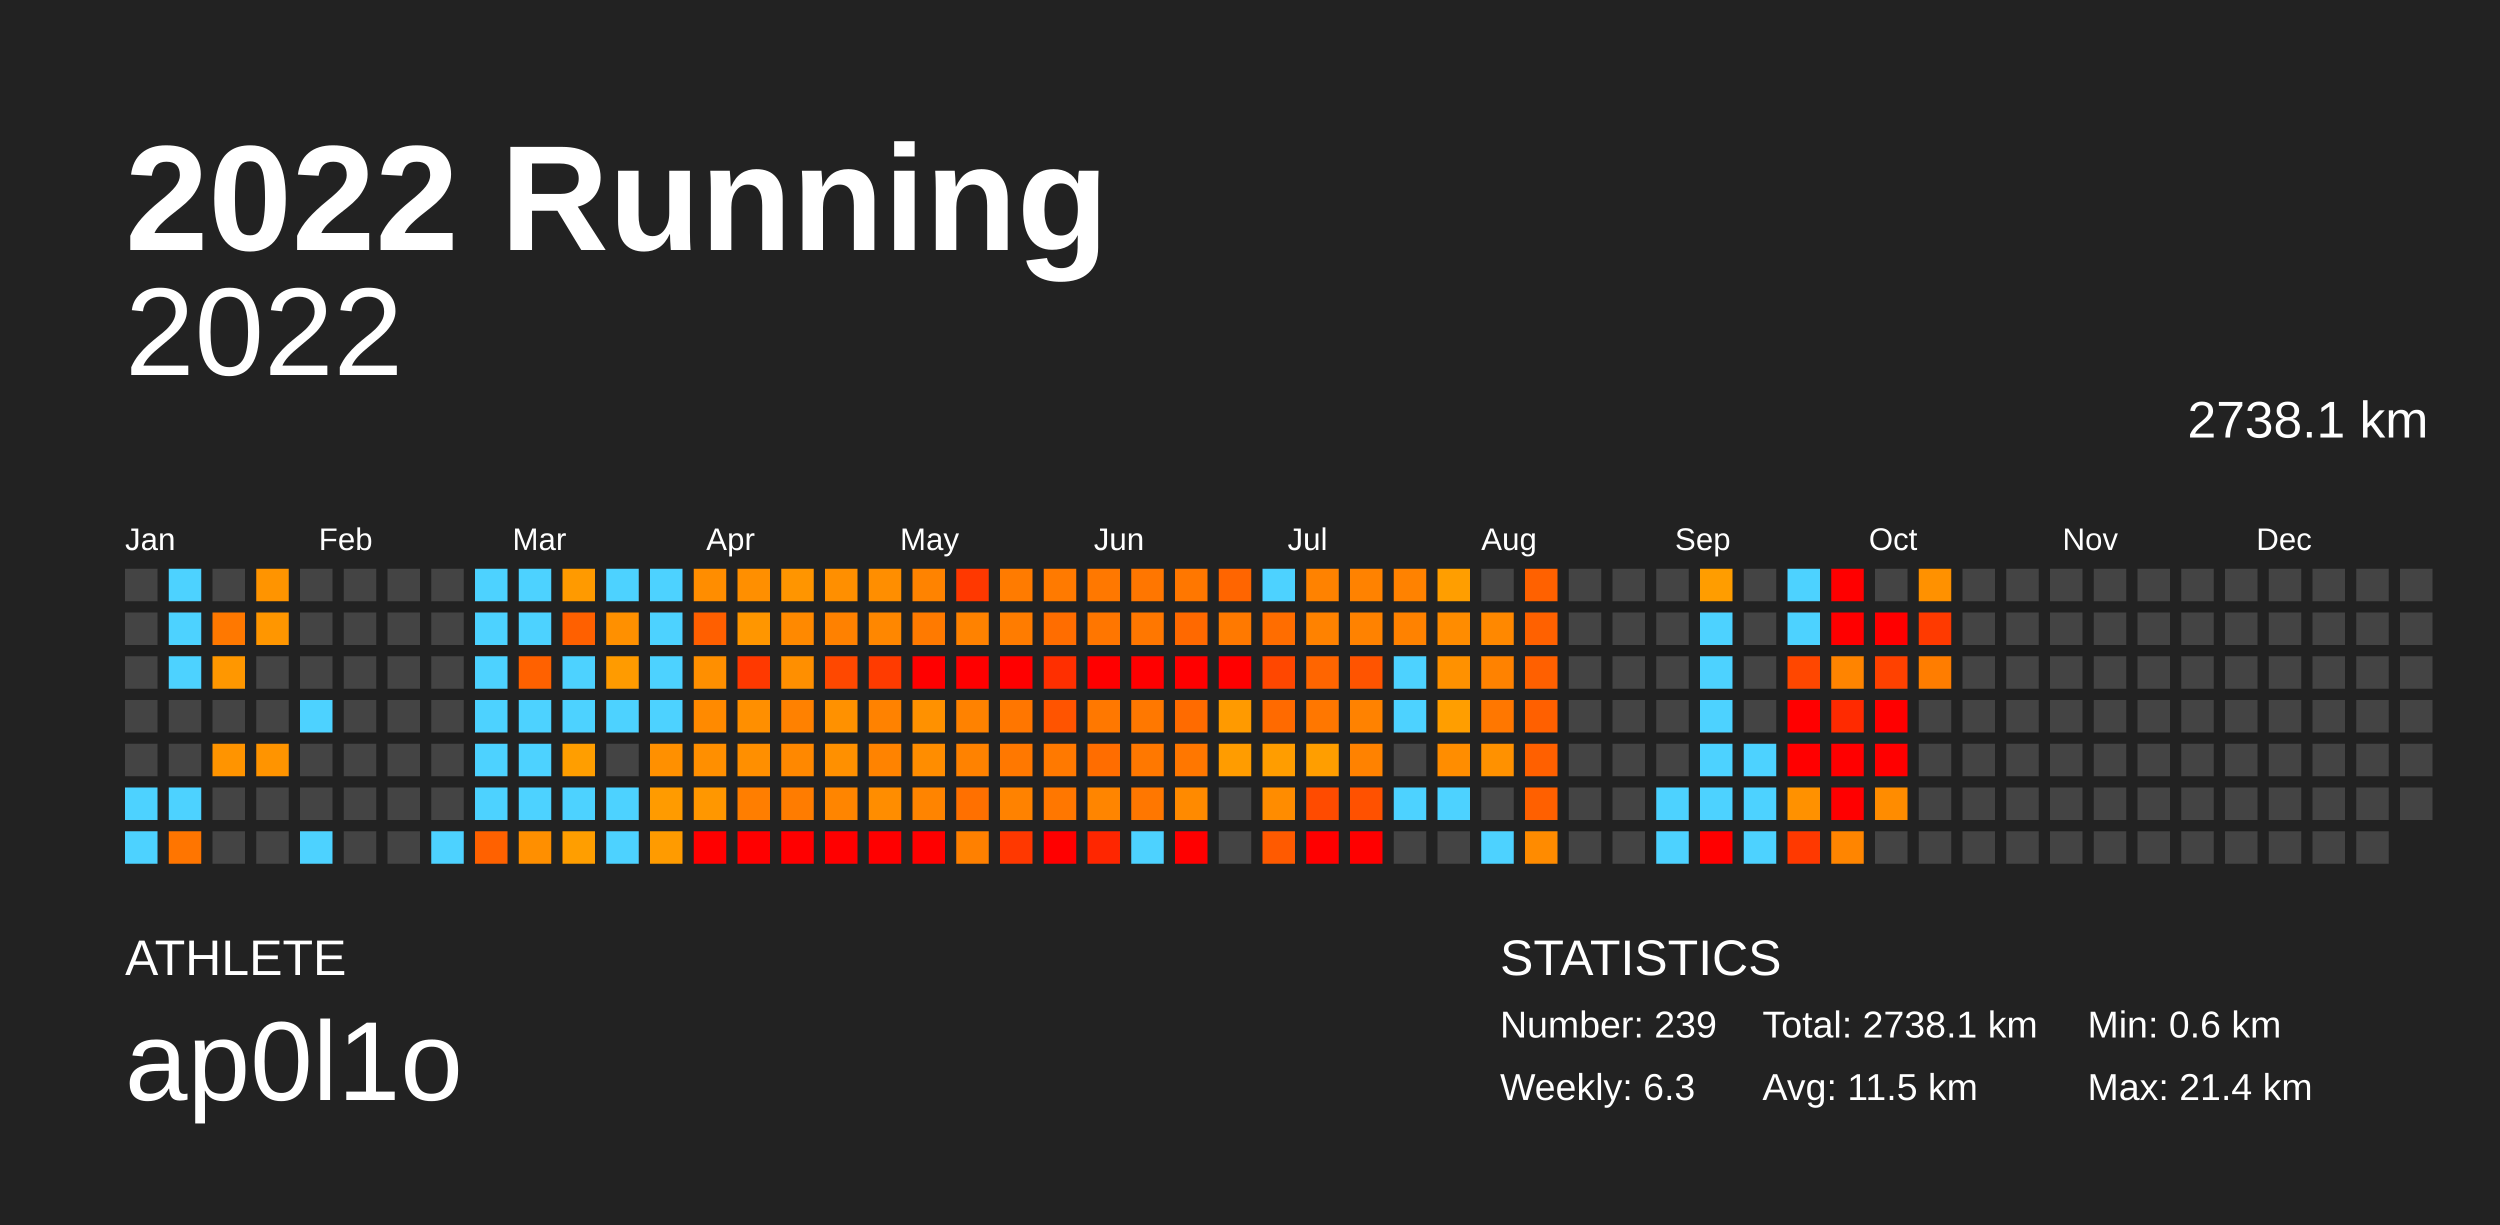
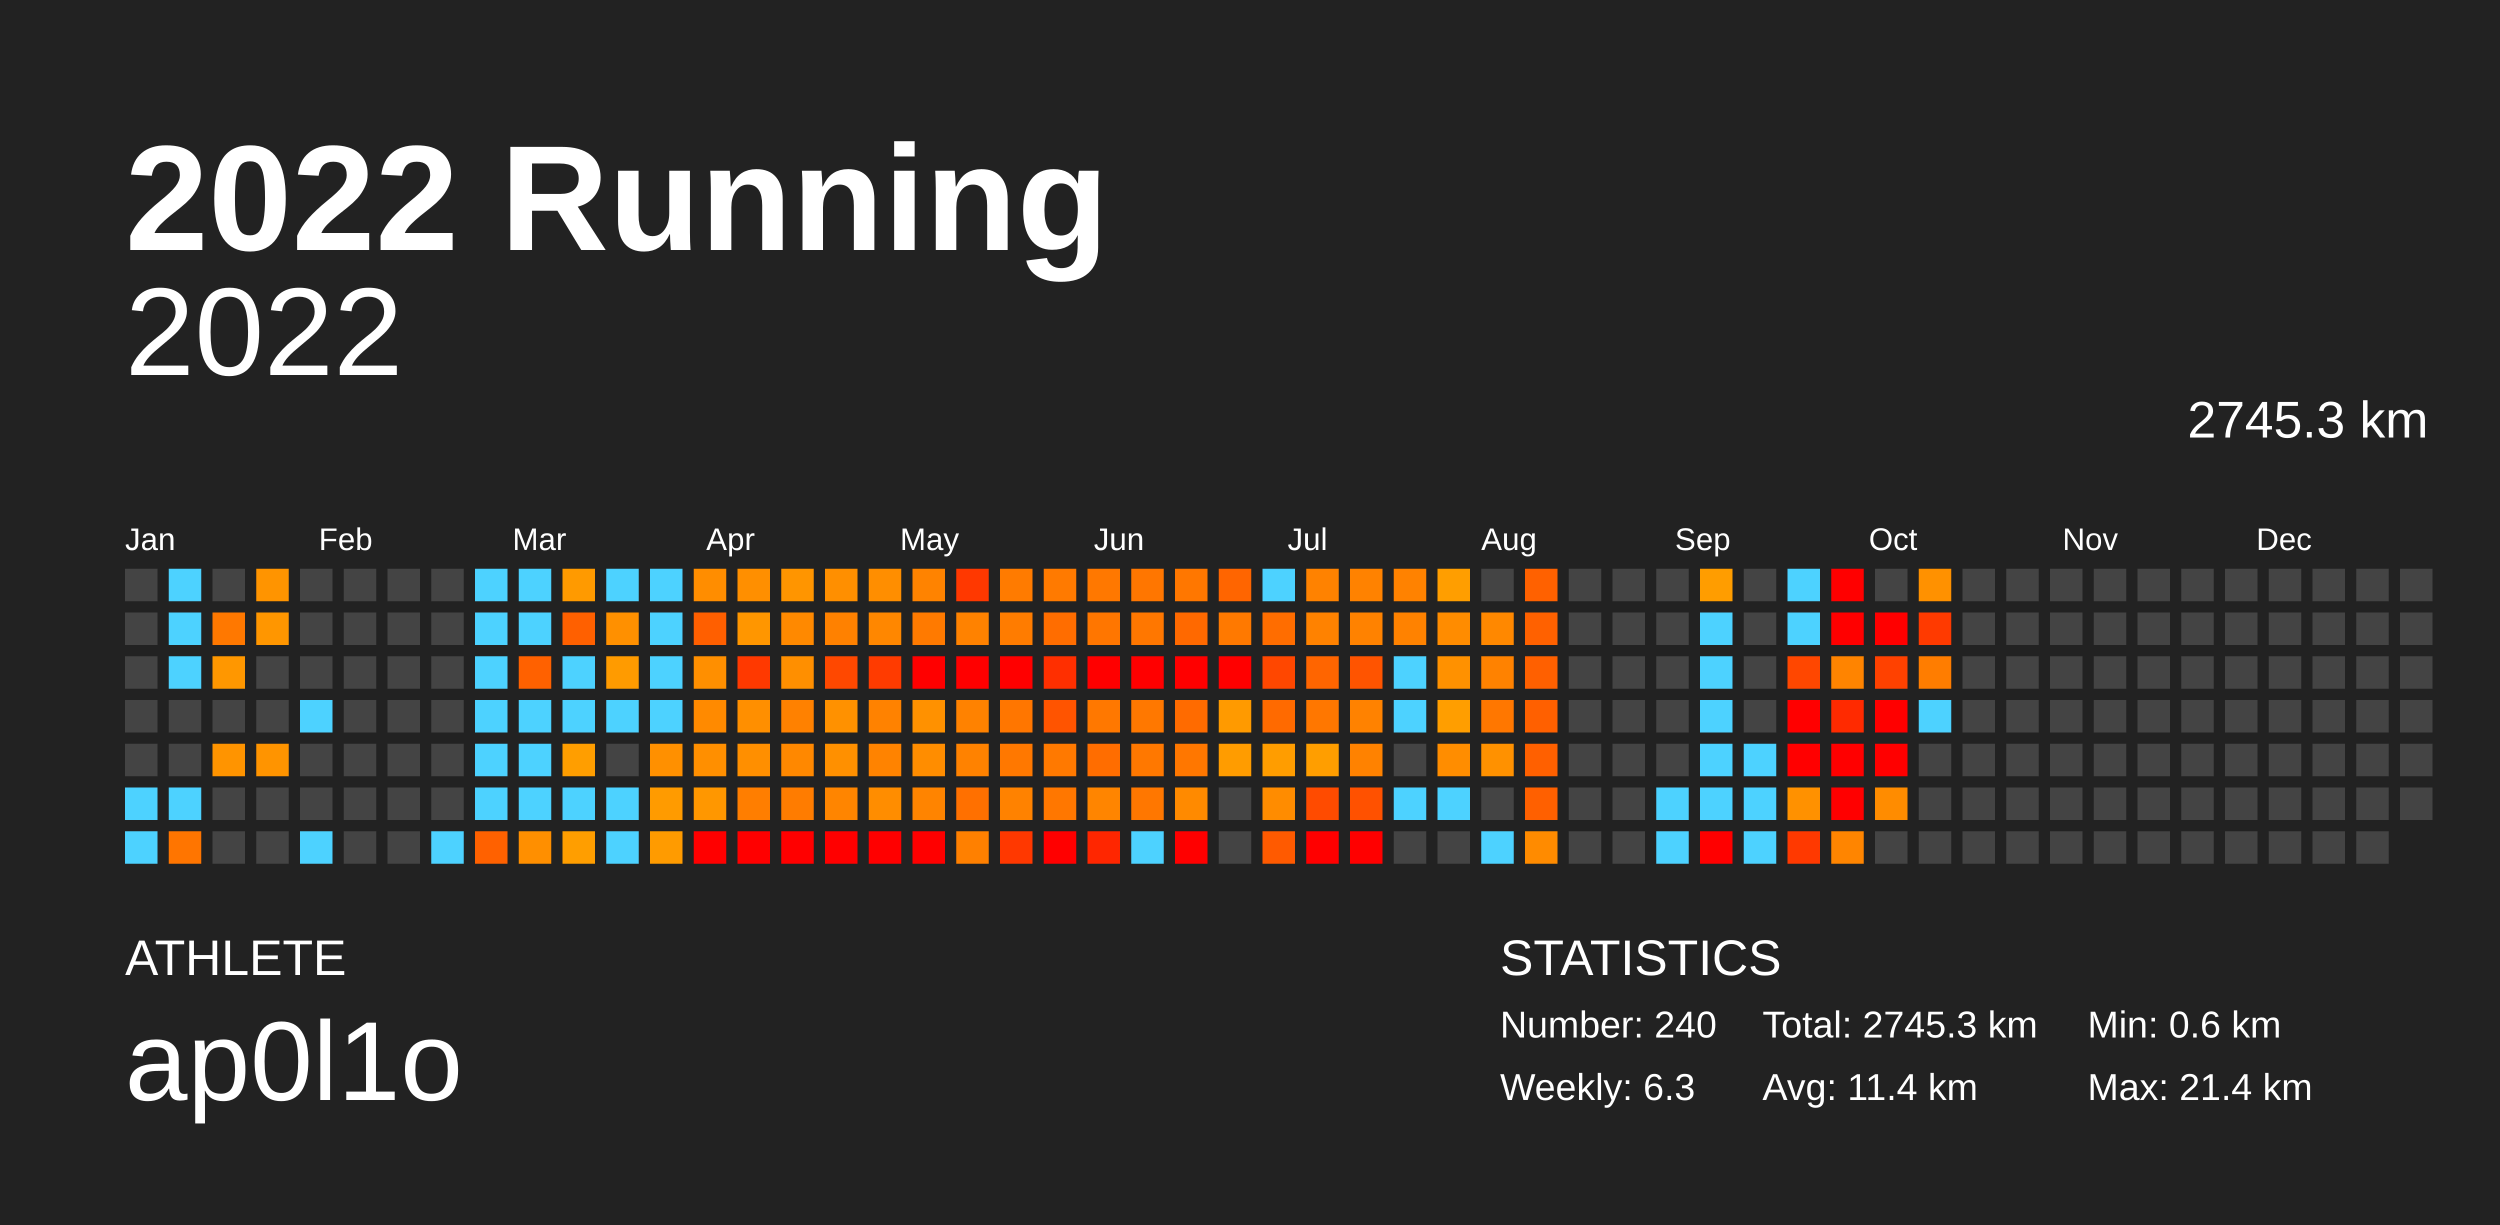
<svg xmlns="http://www.w3.org/2000/svg" baseProfile="full" height="98mm" version="1.1" viewBox="0,0,200,98" width="200mm">
  <defs />
  <rect fill="#222222" height="98" width="200" x="0" y="0" />
  <text fill="#FFFFFF" style="font-size:12px; font-family:Arial; font-weight:bold;" x="10" y="20">2022 Running</text>
  <text fill="#FFFFFF" style="font-size:4px; font-family:Arial" x="10" y="78">ATHLETE</text>
  <text fill="#FFFFFF" style="font-size:9px; font-family:Arial" x="10" y="88">ap0l1o</text>
  <text fill="#FFFFFF" style="font-size:4px; font-family:Arial" x="120" y="78">STATISTICS</text>
-   <text fill="#FFFFFF" style="font-size:3px; font-family:Arial" x="120" y="83">Number: 239</text>
+   <text fill="#FFFFFF" style="font-size:3px; font-family:Arial" x="120" y="83">Number: 240</text>
  <text fill="#FFFFFF" style="font-size:3px; font-family:Arial" x="120" y="88">Weekly: 6.3</text>
-   <text fill="#FFFFFF" style="font-size:3px; font-family:Arial" x="141" y="83">Total: 2738.1 km</text>
-   <text fill="#FFFFFF" style="font-size:3px; font-family:Arial" x="141" y="88">Avg: 11.5 km</text>
+   <text fill="#FFFFFF" style="font-size:3px; font-family:Arial" x="141" y="83">Total: 2745.3 km</text>
+   <text fill="#FFFFFF" style="font-size:3px; font-family:Arial" x="141" y="88">Avg: 11.4 km</text>
  <text fill="#FFFFFF" style="font-size:3px; font-family:Arial" x="167" y="83">Min: 0.6 km</text>
  <text fill="#FFFFFF" style="font-size:3px; font-family:Arial" x="167" y="88">Max: 21.4 km</text>
  <text alignment-baseline="hanging" fill="#FFFFFF" style="font-size:10.0px; font-family:Arial;" x="10" y="30">2022</text>
-   <text alignment-baseline="hanging" fill="#FFFFFF" style="font-size:4.125px; font-family:Arial;" x="175" y="35">2738.1 km</text>
+   <text alignment-baseline="hanging" fill="#FFFFFF" style="font-size:4.125px; font-family:Arial;" x="175" y="35">2745.3 km</text>
  <text fill="#FFFFFF" style="font-size:2.5px; font-family:Arial" x="10.0" y="44">Jan</text>
  <text fill="#FFFFFF" style="font-size:2.5px; font-family:Arial" x="25.5" y="44">Feb</text>
  <text fill="#FFFFFF" style="font-size:2.5px; font-family:Arial" x="41.0" y="44">Mar</text>
  <text fill="#FFFFFF" style="font-size:2.5px; font-family:Arial" x="56.5" y="44">Apr</text>
  <text fill="#FFFFFF" style="font-size:2.5px; font-family:Arial" x="72.0" y="44">May</text>
  <text fill="#FFFFFF" style="font-size:2.5px; font-family:Arial" x="87.5" y="44">Jun</text>
  <text fill="#FFFFFF" style="font-size:2.5px; font-family:Arial" x="103.0" y="44">Jul</text>
  <text fill="#FFFFFF" style="font-size:2.5px; font-family:Arial" x="118.5" y="44">Aug</text>
  <text fill="#FFFFFF" style="font-size:2.5px; font-family:Arial" x="134.0" y="44">Sep</text>
  <text fill="#FFFFFF" style="font-size:2.5px; font-family:Arial" x="149.5" y="44">Oct</text>
  <text fill="#FFFFFF" style="font-size:2.5px; font-family:Arial" x="165.0" y="44">Nov</text>
  <text fill="#FFFFFF" style="font-size:2.5px; font-family:Arial" x="180.5" y="44">Dec</text>
  <rect fill="#444444" height="2.6" width="2.6" x="10.0" y="45.5" />
  <rect fill="#444444" height="2.6" width="2.6" x="10.0" y="49.0" />
  <rect fill="#444444" height="2.6" width="2.6" x="10.0" y="52.5" />
  <rect fill="#444444" height="2.6" width="2.6" x="10.0" y="56.0" />
  <rect fill="#444444" height="2.6" width="2.6" x="10.0" y="59.5" />
  <rect fill="#4dd2ff" height="2.6" width="2.6" x="10.0" y="63.0" />
  <rect fill="#4dd2ff" height="2.6" width="2.6" x="10.0" y="66.5" />
  <rect fill="#4dd2ff" height="2.6" width="2.6" x="13.5" y="45.5" />
  <rect fill="#4dd2ff" height="2.6" width="2.6" x="13.5" y="49.0" />
  <rect fill="#4dd2ff" height="2.6" width="2.6" x="13.5" y="52.5" />
  <rect fill="#444444" height="2.6" width="2.6" x="13.5" y="56.0" />
  <rect fill="#444444" height="2.6" width="2.6" x="13.5" y="59.5" />
  <rect fill="#4dd2ff" height="2.6" width="2.6" x="13.5" y="63.0" />
  <rect fill="#ff7500" height="2.6" width="2.6" x="13.5" y="66.5" />
  <rect fill="#444444" height="2.6" width="2.6" x="17.0" y="45.5" />
  <rect fill="#ff7800" height="2.6" width="2.6" x="17.0" y="49.0" />
  <rect fill="#ff9700" height="2.6" width="2.6" x="17.0" y="52.5" />
  <rect fill="#444444" height="2.6" width="2.6" x="17.0" y="56.0" />
  <rect fill="#ff9400" height="2.6" width="2.6" x="17.0" y="59.5" />
  <rect fill="#444444" height="2.6" width="2.6" x="17.0" y="63.0" />
  <rect fill="#444444" height="2.6" width="2.6" x="17.0" y="66.5" />
  <rect fill="#ff9400" height="2.6" width="2.6" x="20.5" y="45.5" />
  <rect fill="#ff9600" height="2.6" width="2.6" x="20.5" y="49.0" />
  <rect fill="#444444" height="2.6" width="2.6" x="20.5" y="52.5" />
  <rect fill="#444444" height="2.6" width="2.6" x="20.5" y="56.0" />
  <rect fill="#ff9400" height="2.6" width="2.6" x="20.5" y="59.5" />
  <rect fill="#444444" height="2.6" width="2.6" x="20.5" y="63.0" />
  <rect fill="#444444" height="2.6" width="2.6" x="20.5" y="66.5" />
  <rect fill="#444444" height="2.6" width="2.6" x="24.0" y="45.5" />
  <rect fill="#444444" height="2.6" width="2.6" x="24.0" y="49.0" />
  <rect fill="#444444" height="2.6" width="2.6" x="24.0" y="52.5" />
  <rect fill="#4dd2ff" height="2.6" width="2.6" x="24.0" y="56.0" />
  <rect fill="#444444" height="2.6" width="2.6" x="24.0" y="59.5" />
  <rect fill="#444444" height="2.6" width="2.6" x="24.0" y="63.0" />
  <rect fill="#4dd2ff" height="2.6" width="2.6" x="24.0" y="66.5" />
  <rect fill="#444444" height="2.6" width="2.6" x="27.5" y="45.5" />
  <rect fill="#444444" height="2.6" width="2.6" x="27.5" y="49.0" />
  <rect fill="#444444" height="2.6" width="2.6" x="27.5" y="52.5" />
  <rect fill="#444444" height="2.6" width="2.6" x="27.5" y="56.0" />
  <rect fill="#444444" height="2.6" width="2.6" x="27.5" y="59.5" />
  <rect fill="#444444" height="2.6" width="2.6" x="27.5" y="63.0" />
  <rect fill="#444444" height="2.6" width="2.6" x="27.5" y="66.5" />
  <rect fill="#444444" height="2.6" width="2.6" x="31.0" y="45.5" />
  <rect fill="#444444" height="2.6" width="2.6" x="31.0" y="49.0" />
  <rect fill="#444444" height="2.6" width="2.6" x="31.0" y="52.5" />
  <rect fill="#444444" height="2.6" width="2.6" x="31.0" y="56.0" />
  <rect fill="#444444" height="2.6" width="2.6" x="31.0" y="59.5" />
  <rect fill="#444444" height="2.6" width="2.6" x="31.0" y="63.0" />
  <rect fill="#444444" height="2.6" width="2.6" x="31.0" y="66.5" />
  <rect fill="#444444" height="2.6" width="2.6" x="34.5" y="45.5" />
  <rect fill="#444444" height="2.6" width="2.6" x="34.5" y="49.0" />
  <rect fill="#444444" height="2.6" width="2.6" x="34.5" y="52.5" />
  <rect fill="#444444" height="2.6" width="2.6" x="34.5" y="56.0" />
  <rect fill="#444444" height="2.6" width="2.6" x="34.5" y="59.5" />
  <rect fill="#444444" height="2.6" width="2.6" x="34.5" y="63.0" />
  <rect fill="#4dd2ff" height="2.6" width="2.6" x="34.5" y="66.5" />
  <rect fill="#4dd2ff" height="2.6" width="2.6" x="38.0" y="45.5" />
  <rect fill="#4dd2ff" height="2.6" width="2.6" x="38.0" y="49.0" />
  <rect fill="#4dd2ff" height="2.6" width="2.6" x="38.0" y="52.5" />
  <rect fill="#4dd2ff" height="2.6" width="2.6" x="38.0" y="56.0" />
  <rect fill="#4dd2ff" height="2.6" width="2.6" x="38.0" y="59.5" />
  <rect fill="#4dd2ff" height="2.6" width="2.6" x="38.0" y="63.0" />
  <rect fill="#ff6100" height="2.6" width="2.6" x="38.0" y="66.5" />
  <rect fill="#4dd2ff" height="2.6" width="2.6" x="41.5" y="45.5" />
  <rect fill="#4dd2ff" height="2.6" width="2.6" x="41.5" y="49.0" />
  <rect fill="#ff6100" height="2.6" width="2.6" x="41.5" y="52.5" />
  <rect fill="#4dd2ff" height="2.6" width="2.6" x="41.5" y="56.0" />
  <rect fill="#4dd2ff" height="2.6" width="2.6" x="41.5" y="59.5" />
  <rect fill="#4dd2ff" height="2.6" width="2.6" x="41.5" y="63.0" />
  <rect fill="#ff8f00" height="2.6" width="2.6" x="41.5" y="66.5" />
  <rect fill="#ff9a00" height="2.6" width="2.6" x="45.0" y="45.5" />
  <rect fill="#ff6000" height="2.6" width="2.6" x="45.0" y="49.0" />
  <rect fill="#4dd2ff" height="2.6" width="2.6" x="45.0" y="52.5" />
  <rect fill="#4dd2ff" height="2.6" width="2.6" x="45.0" y="56.0" />
  <rect fill="#ff9e00" height="2.6" width="2.6" x="45.0" y="59.5" />
  <rect fill="#4dd2ff" height="2.6" width="2.6" x="45.0" y="63.0" />
  <rect fill="#ff9e00" height="2.6" width="2.6" x="45.0" y="66.5" />
  <rect fill="#4dd2ff" height="2.6" width="2.6" x="48.5" y="45.5" />
  <rect fill="#ff9000" height="2.6" width="2.6" x="48.5" y="49.0" />
  <rect fill="#ff9b00" height="2.6" width="2.6" x="48.5" y="52.5" />
  <rect fill="#4dd2ff" height="2.6" width="2.6" x="48.5" y="56.0" />
  <rect fill="#444444" height="2.6" width="2.6" x="48.5" y="59.5" />
  <rect fill="#4dd2ff" height="2.6" width="2.6" x="48.5" y="63.0" />
  <rect fill="#4dd2ff" height="2.6" width="2.6" x="48.5" y="66.5" />
  <rect fill="#4dd2ff" height="2.6" width="2.6" x="52.0" y="45.5" />
  <rect fill="#4dd2ff" height="2.6" width="2.6" x="52.0" y="49.0" />
  <rect fill="#4dd2ff" height="2.6" width="2.6" x="52.0" y="52.5" />
  <rect fill="#4dd2ff" height="2.6" width="2.6" x="52.0" y="56.0" />
  <rect fill="#ff9000" height="2.6" width="2.6" x="52.0" y="59.5" />
  <rect fill="#ff9b00" height="2.6" width="2.6" x="52.0" y="63.0" />
  <rect fill="#ff9b00" height="2.6" width="2.6" x="52.0" y="66.5" />
  <rect fill="#ff8d00" height="2.6" width="2.6" x="55.5" y="45.5" />
  <rect fill="#ff5f00" height="2.6" width="2.6" x="55.5" y="49.0" />
  <rect fill="#ff8f00" height="2.6" width="2.6" x="55.5" y="52.5" />
  <rect fill="#ff8a00" height="2.6" width="2.6" x="55.5" y="56.0" />
  <rect fill="#ff8f00" height="2.6" width="2.6" x="55.5" y="59.5" />
  <rect fill="#ff9700" height="2.6" width="2.6" x="55.5" y="63.0" />
  <rect fill="red" height="2.6" width="2.6" x="55.5" y="66.5" />
  <rect fill="#ff8f00" height="2.6" width="2.6" x="59.0" y="45.5" />
  <rect fill="#ff9600" height="2.6" width="2.6" x="59.0" y="49.0" />
  <rect fill="#ff3900" height="2.6" width="2.6" x="59.0" y="52.5" />
  <rect fill="#ff8f00" height="2.6" width="2.6" x="59.0" y="56.0" />
  <rect fill="#ff8f00" height="2.6" width="2.6" x="59.0" y="59.5" />
  <rect fill="#ff7e00" height="2.6" width="2.6" x="59.0" y="63.0" />
  <rect fill="red" height="2.6" width="2.6" x="59.0" y="66.5" />
  <rect fill="#ff9500" height="2.6" width="2.6" x="62.5" y="45.5" />
  <rect fill="#ff8900" height="2.6" width="2.6" x="62.5" y="49.0" />
  <rect fill="#ff8f00" height="2.6" width="2.6" x="62.5" y="52.5" />
  <rect fill="#ff8100" height="2.6" width="2.6" x="62.5" y="56.0" />
  <rect fill="#ff8800" height="2.6" width="2.6" x="62.5" y="59.5" />
  <rect fill="#ff7c00" height="2.6" width="2.6" x="62.5" y="63.0" />
  <rect fill="red" height="2.6" width="2.6" x="62.5" y="66.5" />
  <rect fill="#ff8f00" height="2.6" width="2.6" x="66.0" y="45.5" />
  <rect fill="#ff8100" height="2.6" width="2.6" x="66.0" y="49.0" />
  <rect fill="#ff4800" height="2.6" width="2.6" x="66.0" y="52.5" />
  <rect fill="#ff9100" height="2.6" width="2.6" x="66.0" y="56.0" />
  <rect fill="#ff9000" height="2.6" width="2.6" x="66.0" y="59.5" />
  <rect fill="#ff8500" height="2.6" width="2.6" x="66.0" y="63.0" />
  <rect fill="red" height="2.6" width="2.6" x="66.0" y="66.5" />
  <rect fill="#ff8e00" height="2.6" width="2.6" x="69.5" y="45.5" />
  <rect fill="#ff8700" height="2.6" width="2.6" x="69.5" y="49.0" />
  <rect fill="#ff3b00" height="2.6" width="2.6" x="69.5" y="52.5" />
  <rect fill="#ff8200" height="2.6" width="2.6" x="69.5" y="56.0" />
  <rect fill="#ff8300" height="2.6" width="2.6" x="69.5" y="59.5" />
  <rect fill="#ff8d00" height="2.6" width="2.6" x="69.5" y="63.0" />
  <rect fill="red" height="2.6" width="2.6" x="69.5" y="66.5" />
  <rect fill="#ff8300" height="2.6" width="2.6" x="73.0" y="45.5" />
  <rect fill="#ff7a00" height="2.6" width="2.6" x="73.0" y="49.0" />
  <rect fill="red" height="2.6" width="2.6" x="73.0" y="52.5" />
  <rect fill="#ff9100" height="2.6" width="2.6" x="73.0" y="56.0" />
  <rect fill="#ff8d00" height="2.6" width="2.6" x="73.0" y="59.5" />
  <rect fill="#ff8400" height="2.6" width="2.6" x="73.0" y="63.0" />
  <rect fill="red" height="2.6" width="2.6" x="73.0" y="66.5" />
  <rect fill="#ff3800" height="2.6" width="2.6" x="76.5" y="45.5" />
  <rect fill="#ff8200" height="2.6" width="2.6" x="76.5" y="49.0" />
  <rect fill="red" height="2.6" width="2.6" x="76.5" y="52.5" />
  <rect fill="#ff8200" height="2.6" width="2.6" x="76.5" y="56.0" />
  <rect fill="#ff8200" height="2.6" width="2.6" x="76.5" y="59.5" />
  <rect fill="#ff7000" height="2.6" width="2.6" x="76.5" y="63.0" />
  <rect fill="#ff8000" height="2.6" width="2.6" x="76.5" y="66.5" />
  <rect fill="#ff7b00" height="2.6" width="2.6" x="80.0" y="45.5" />
  <rect fill="#ff7c00" height="2.6" width="2.6" x="80.0" y="49.0" />
  <rect fill="red" height="2.6" width="2.6" x="80.0" y="52.5" />
  <rect fill="#ff7600" height="2.6" width="2.6" x="80.0" y="56.0" />
  <rect fill="#ff7800" height="2.6" width="2.6" x="80.0" y="59.5" />
  <rect fill="#ff8200" height="2.6" width="2.6" x="80.0" y="63.0" />
  <rect fill="#ff3800" height="2.6" width="2.6" x="80.0" y="66.5" />
  <rect fill="#ff7a00" height="2.6" width="2.6" x="83.5" y="45.5" />
  <rect fill="#ff6d00" height="2.6" width="2.6" x="83.5" y="49.0" />
  <rect fill="#ff2f00" height="2.6" width="2.6" x="83.5" y="52.5" />
  <rect fill="#ff5400" height="2.6" width="2.6" x="83.5" y="56.0" />
  <rect fill="#ff7900" height="2.6" width="2.6" x="83.5" y="59.5" />
  <rect fill="#ff7700" height="2.6" width="2.6" x="83.5" y="63.0" />
  <rect fill="red" height="2.6" width="2.6" x="83.5" y="66.5" />
  <rect fill="#ff7800" height="2.6" width="2.6" x="87.0" y="45.5" />
  <rect fill="#ff7600" height="2.6" width="2.6" x="87.0" y="49.0" />
  <rect fill="red" height="2.6" width="2.6" x="87.0" y="52.5" />
  <rect fill="#ff7800" height="2.6" width="2.6" x="87.0" y="56.0" />
  <rect fill="#ff6d00" height="2.6" width="2.6" x="87.0" y="59.5" />
  <rect fill="#ff8500" height="2.6" width="2.6" x="87.0" y="63.0" />
  <rect fill="#ff2600" height="2.6" width="2.6" x="87.0" y="66.5" />
  <rect fill="#ff7600" height="2.6" width="2.6" x="90.5" y="45.5" />
  <rect fill="#ff7700" height="2.6" width="2.6" x="90.5" y="49.0" />
  <rect fill="red" height="2.6" width="2.6" x="90.5" y="52.5" />
  <rect fill="#ff7800" height="2.6" width="2.6" x="90.5" y="56.0" />
  <rect fill="#ff7800" height="2.6" width="2.6" x="90.5" y="59.5" />
  <rect fill="#ff7700" height="2.6" width="2.6" x="90.5" y="63.0" />
  <rect fill="#4dd2ff" height="2.6" width="2.6" x="90.5" y="66.5" />
  <rect fill="#ff7700" height="2.6" width="2.6" x="94.0" y="45.5" />
  <rect fill="#ff6900" height="2.6" width="2.6" x="94.0" y="49.0" />
  <rect fill="red" height="2.6" width="2.6" x="94.0" y="52.5" />
  <rect fill="#ff6b00" height="2.6" width="2.6" x="94.0" y="56.0" />
  <rect fill="#ff7700" height="2.6" width="2.6" x="94.0" y="59.5" />
  <rect fill="#ff8a00" height="2.6" width="2.6" x="94.0" y="63.0" />
  <rect fill="red" height="2.6" width="2.6" x="94.0" y="66.5" />
  <rect fill="#ff6500" height="2.6" width="2.6" x="97.5" y="45.5" />
  <rect fill="#ff7900" height="2.6" width="2.6" x="97.5" y="49.0" />
  <rect fill="red" height="2.6" width="2.6" x="97.5" y="52.5" />
  <rect fill="#ff9a00" height="2.6" width="2.6" x="97.5" y="56.0" />
  <rect fill="#ff9c00" height="2.6" width="2.6" x="97.5" y="59.5" />
  <rect fill="#444444" height="2.6" width="2.6" x="97.5" y="63.0" />
  <rect fill="#444444" height="2.6" width="2.6" x="97.5" y="66.5" />
  <rect fill="#4dd2ff" height="2.6" width="2.6" x="101.0" y="45.5" />
  <rect fill="#ff6d00" height="2.6" width="2.6" x="101.0" y="49.0" />
  <rect fill="#ff4700" height="2.6" width="2.6" x="101.0" y="52.5" />
  <rect fill="#ff6a00" height="2.6" width="2.6" x="101.0" y="56.0" />
  <rect fill="#ff9d00" height="2.6" width="2.6" x="101.0" y="59.5" />
  <rect fill="#ff8c00" height="2.6" width="2.6" x="101.0" y="63.0" />
  <rect fill="#ff5a00" height="2.6" width="2.6" x="101.0" y="66.5" />
  <rect fill="#ff8200" height="2.6" width="2.6" x="104.5" y="45.5" />
  <rect fill="#ff8200" height="2.6" width="2.6" x="104.5" y="49.0" />
  <rect fill="#ff6500" height="2.6" width="2.6" x="104.5" y="52.5" />
  <rect fill="#ff7700" height="2.6" width="2.6" x="104.5" y="56.0" />
  <rect fill="#ff9e00" height="2.6" width="2.6" x="104.5" y="59.5" />
  <rect fill="#ff4b00" height="2.6" width="2.6" x="104.5" y="63.0" />
  <rect fill="red" height="2.6" width="2.6" x="104.5" y="66.5" />
  <rect fill="#ff8200" height="2.6" width="2.6" x="108.0" y="45.5" />
  <rect fill="#ff8200" height="2.6" width="2.6" x="108.0" y="49.0" />
  <rect fill="#ff5400" height="2.6" width="2.6" x="108.0" y="52.5" />
  <rect fill="#ff8200" height="2.6" width="2.6" x="108.0" y="56.0" />
  <rect fill="#ff8200" height="2.6" width="2.6" x="108.0" y="59.5" />
  <rect fill="#ff5100" height="2.6" width="2.6" x="108.0" y="63.0" />
  <rect fill="red" height="2.6" width="2.6" x="108.0" y="66.5" />
  <rect fill="#ff8200" height="2.6" width="2.6" x="111.5" y="45.5" />
  <rect fill="#ff8200" height="2.6" width="2.6" x="111.5" y="49.0" />
  <rect fill="#4dd2ff" height="2.6" width="2.6" x="111.5" y="52.5" />
  <rect fill="#4dd2ff" height="2.6" width="2.6" x="111.5" y="56.0" />
  <rect fill="#444444" height="2.6" width="2.6" x="111.5" y="59.5" />
  <rect fill="#4dd2ff" height="2.6" width="2.6" x="111.5" y="63.0" />
  <rect fill="#444444" height="2.6" width="2.6" x="111.5" y="66.5" />
  <rect fill="#ff9e00" height="2.6" width="2.6" x="115.0" y="45.5" />
  <rect fill="#ff8c00" height="2.6" width="2.6" x="115.0" y="49.0" />
  <rect fill="#ff9100" height="2.6" width="2.6" x="115.0" y="52.5" />
  <rect fill="#ff9e00" height="2.6" width="2.6" x="115.0" y="56.0" />
  <rect fill="#ff8d00" height="2.6" width="2.6" x="115.0" y="59.5" />
  <rect fill="#4dd2ff" height="2.6" width="2.6" x="115.0" y="63.0" />
  <rect fill="#444444" height="2.6" width="2.6" x="115.0" y="66.5" />
  <rect fill="#444444" height="2.6" width="2.6" x="118.5" y="45.5" />
  <rect fill="#ff8800" height="2.6" width="2.6" x="118.5" y="49.0" />
  <rect fill="#ff8200" height="2.6" width="2.6" x="118.5" y="52.5" />
  <rect fill="#ff7700" height="2.6" width="2.6" x="118.5" y="56.0" />
  <rect fill="#ff9100" height="2.6" width="2.6" x="118.5" y="59.5" />
  <rect fill="#444444" height="2.6" width="2.6" x="118.5" y="63.0" />
  <rect fill="#4dd2ff" height="2.6" width="2.6" x="118.5" y="66.5" />
  <rect fill="#ff6100" height="2.6" width="2.6" x="122.0" y="45.5" />
  <rect fill="#ff6100" height="2.6" width="2.6" x="122.0" y="49.0" />
  <rect fill="#ff6000" height="2.6" width="2.6" x="122.0" y="52.5" />
  <rect fill="#ff6000" height="2.6" width="2.6" x="122.0" y="56.0" />
  <rect fill="#ff6000" height="2.6" width="2.6" x="122.0" y="59.5" />
  <rect fill="#ff6000" height="2.6" width="2.6" x="122.0" y="63.0" />
  <rect fill="#ff8b00" height="2.6" width="2.6" x="122.0" y="66.5" />
  <rect fill="#444444" height="2.6" width="2.6" x="125.5" y="45.5" />
  <rect fill="#444444" height="2.6" width="2.6" x="125.5" y="49.0" />
  <rect fill="#444444" height="2.6" width="2.6" x="125.5" y="52.5" />
  <rect fill="#444444" height="2.6" width="2.6" x="125.5" y="56.0" />
  <rect fill="#444444" height="2.6" width="2.6" x="125.5" y="59.5" />
  <rect fill="#444444" height="2.6" width="2.6" x="125.5" y="63.0" />
  <rect fill="#444444" height="2.6" width="2.6" x="125.5" y="66.5" />
  <rect fill="#444444" height="2.6" width="2.6" x="129.0" y="45.5" />
  <rect fill="#444444" height="2.6" width="2.6" x="129.0" y="49.0" />
  <rect fill="#444444" height="2.6" width="2.6" x="129.0" y="52.5" />
  <rect fill="#444444" height="2.6" width="2.6" x="129.0" y="56.0" />
  <rect fill="#444444" height="2.6" width="2.6" x="129.0" y="59.5" />
  <rect fill="#444444" height="2.6" width="2.6" x="129.0" y="63.0" />
  <rect fill="#444444" height="2.6" width="2.6" x="129.0" y="66.5" />
  <rect fill="#444444" height="2.6" width="2.6" x="132.5" y="45.5" />
  <rect fill="#444444" height="2.6" width="2.6" x="132.5" y="49.0" />
  <rect fill="#444444" height="2.6" width="2.6" x="132.5" y="52.5" />
  <rect fill="#444444" height="2.6" width="2.6" x="132.5" y="56.0" />
  <rect fill="#444444" height="2.6" width="2.6" x="132.5" y="59.5" />
  <rect fill="#4dd2ff" height="2.6" width="2.6" x="132.5" y="63.0" />
  <rect fill="#4dd2ff" height="2.6" width="2.6" x="132.5" y="66.5" />
  <rect fill="#ff9d00" height="2.6" width="2.6" x="136.0" y="45.5" />
  <rect fill="#4dd2ff" height="2.6" width="2.6" x="136.0" y="49.0" />
  <rect fill="#4dd2ff" height="2.6" width="2.6" x="136.0" y="52.5" />
  <rect fill="#4dd2ff" height="2.6" width="2.6" x="136.0" y="56.0" />
  <rect fill="#4dd2ff" height="2.6" width="2.6" x="136.0" y="59.5" />
  <rect fill="#4dd2ff" height="2.6" width="2.6" x="136.0" y="63.0" />
  <rect fill="red" height="2.6" width="2.6" x="136.0" y="66.5" />
  <rect fill="#444444" height="2.6" width="2.6" x="139.5" y="45.5" />
  <rect fill="#444444" height="2.6" width="2.6" x="139.5" y="49.0" />
  <rect fill="#444444" height="2.6" width="2.6" x="139.5" y="52.5" />
  <rect fill="#444444" height="2.6" width="2.6" x="139.5" y="56.0" />
  <rect fill="#4dd2ff" height="2.6" width="2.6" x="139.5" y="59.5" />
  <rect fill="#4dd2ff" height="2.6" width="2.6" x="139.5" y="63.0" />
  <rect fill="#4dd2ff" height="2.6" width="2.6" x="139.5" y="66.5" />
  <rect fill="#4dd2ff" height="2.6" width="2.6" x="143.0" y="45.5" />
  <rect fill="#4dd2ff" height="2.6" width="2.6" x="143.0" y="49.0" />
  <rect fill="#ff4700" height="2.6" width="2.6" x="143.0" y="52.5" />
  <rect fill="red" height="2.6" width="2.6" x="143.0" y="56.0" />
  <rect fill="red" height="2.6" width="2.6" x="143.0" y="59.5" />
  <rect fill="#ff9100" height="2.6" width="2.6" x="143.0" y="63.0" />
  <rect fill="#ff3900" height="2.6" width="2.6" x="143.0" y="66.5" />
  <rect fill="red" height="2.6" width="2.6" x="146.5" y="45.5" />
  <rect fill="red" height="2.6" width="2.6" x="146.5" y="49.0" />
  <rect fill="#ff8400" height="2.6" width="2.6" x="146.5" y="52.5" />
  <rect fill="#ff2a00" height="2.6" width="2.6" x="146.5" y="56.0" />
  <rect fill="red" height="2.6" width="2.6" x="146.5" y="59.5" />
  <rect fill="red" height="2.6" width="2.6" x="146.5" y="63.0" />
  <rect fill="#ff8500" height="2.6" width="2.6" x="146.5" y="66.5" />
  <rect fill="#444444" height="2.6" width="2.6" x="150.0" y="45.5" />
  <rect fill="red" height="2.6" width="2.6" x="150.0" y="49.0" />
  <rect fill="#ff4100" height="2.6" width="2.6" x="150.0" y="52.5" />
  <rect fill="red" height="2.6" width="2.6" x="150.0" y="56.0" />
  <rect fill="red" height="2.6" width="2.6" x="150.0" y="59.5" />
  <rect fill="#ff8c00" height="2.6" width="2.6" x="150.0" y="63.0" />
  <rect fill="#444444" height="2.6" width="2.6" x="150.0" y="66.5" />
  <rect fill="#ff9100" height="2.6" width="2.6" x="153.5" y="45.5" />
  <rect fill="#ff3a00" height="2.6" width="2.6" x="153.5" y="49.0" />
  <rect fill="#ff7d00" height="2.6" width="2.6" x="153.5" y="52.5" />
-   <rect fill="#444444" height="2.6" width="2.6" x="153.5" y="56.0" />
+   <rect fill="#4dd2ff" height="2.6" width="2.6" x="153.5" y="56.0" />
  <rect fill="#444444" height="2.6" width="2.6" x="153.5" y="59.5" />
  <rect fill="#444444" height="2.6" width="2.6" x="153.5" y="63.0" />
  <rect fill="#444444" height="2.6" width="2.6" x="153.5" y="66.5" />
  <rect fill="#444444" height="2.6" width="2.6" x="157.0" y="45.5" />
  <rect fill="#444444" height="2.6" width="2.6" x="157.0" y="49.0" />
  <rect fill="#444444" height="2.6" width="2.6" x="157.0" y="52.5" />
  <rect fill="#444444" height="2.6" width="2.6" x="157.0" y="56.0" />
  <rect fill="#444444" height="2.6" width="2.6" x="157.0" y="59.5" />
  <rect fill="#444444" height="2.6" width="2.6" x="157.0" y="63.0" />
  <rect fill="#444444" height="2.6" width="2.6" x="157.0" y="66.5" />
  <rect fill="#444444" height="2.6" width="2.6" x="160.5" y="45.5" />
  <rect fill="#444444" height="2.6" width="2.6" x="160.5" y="49.0" />
  <rect fill="#444444" height="2.6" width="2.6" x="160.5" y="52.5" />
  <rect fill="#444444" height="2.6" width="2.6" x="160.5" y="56.0" />
  <rect fill="#444444" height="2.6" width="2.6" x="160.5" y="59.5" />
  <rect fill="#444444" height="2.6" width="2.6" x="160.5" y="63.0" />
  <rect fill="#444444" height="2.6" width="2.6" x="160.5" y="66.5" />
  <rect fill="#444444" height="2.6" width="2.6" x="164.0" y="45.5" />
  <rect fill="#444444" height="2.6" width="2.6" x="164.0" y="49.0" />
  <rect fill="#444444" height="2.6" width="2.6" x="164.0" y="52.5" />
  <rect fill="#444444" height="2.6" width="2.6" x="164.0" y="56.0" />
  <rect fill="#444444" height="2.6" width="2.6" x="164.0" y="59.5" />
  <rect fill="#444444" height="2.6" width="2.6" x="164.0" y="63.0" />
  <rect fill="#444444" height="2.6" width="2.6" x="164.0" y="66.5" />
  <rect fill="#444444" height="2.6" width="2.6" x="167.5" y="45.5" />
  <rect fill="#444444" height="2.6" width="2.6" x="167.5" y="49.0" />
  <rect fill="#444444" height="2.6" width="2.6" x="167.5" y="52.5" />
  <rect fill="#444444" height="2.6" width="2.6" x="167.5" y="56.0" />
  <rect fill="#444444" height="2.6" width="2.6" x="167.5" y="59.5" />
  <rect fill="#444444" height="2.6" width="2.6" x="167.5" y="63.0" />
  <rect fill="#444444" height="2.6" width="2.6" x="167.5" y="66.5" />
  <rect fill="#444444" height="2.6" width="2.6" x="171.0" y="45.5" />
  <rect fill="#444444" height="2.6" width="2.6" x="171.0" y="49.0" />
  <rect fill="#444444" height="2.6" width="2.6" x="171.0" y="52.5" />
  <rect fill="#444444" height="2.6" width="2.6" x="171.0" y="56.0" />
  <rect fill="#444444" height="2.6" width="2.6" x="171.0" y="59.5" />
  <rect fill="#444444" height="2.6" width="2.6" x="171.0" y="63.0" />
  <rect fill="#444444" height="2.6" width="2.6" x="171.0" y="66.5" />
  <rect fill="#444444" height="2.6" width="2.6" x="174.5" y="45.5" />
  <rect fill="#444444" height="2.6" width="2.6" x="174.5" y="49.0" />
  <rect fill="#444444" height="2.6" width="2.6" x="174.5" y="52.5" />
  <rect fill="#444444" height="2.6" width="2.6" x="174.5" y="56.0" />
  <rect fill="#444444" height="2.6" width="2.6" x="174.5" y="59.5" />
  <rect fill="#444444" height="2.6" width="2.6" x="174.5" y="63.0" />
  <rect fill="#444444" height="2.6" width="2.6" x="174.5" y="66.5" />
  <rect fill="#444444" height="2.6" width="2.6" x="178.0" y="45.5" />
  <rect fill="#444444" height="2.6" width="2.6" x="178.0" y="49.0" />
  <rect fill="#444444" height="2.6" width="2.6" x="178.0" y="52.5" />
  <rect fill="#444444" height="2.6" width="2.6" x="178.0" y="56.0" />
  <rect fill="#444444" height="2.6" width="2.6" x="178.0" y="59.5" />
  <rect fill="#444444" height="2.6" width="2.6" x="178.0" y="63.0" />
  <rect fill="#444444" height="2.6" width="2.6" x="178.0" y="66.5" />
  <rect fill="#444444" height="2.6" width="2.6" x="181.5" y="45.5" />
  <rect fill="#444444" height="2.6" width="2.6" x="181.5" y="49.0" />
  <rect fill="#444444" height="2.6" width="2.6" x="181.5" y="52.5" />
  <rect fill="#444444" height="2.6" width="2.6" x="181.5" y="56.0" />
  <rect fill="#444444" height="2.6" width="2.6" x="181.5" y="59.5" />
  <rect fill="#444444" height="2.6" width="2.6" x="181.5" y="63.0" />
  <rect fill="#444444" height="2.6" width="2.6" x="181.5" y="66.5" />
  <rect fill="#444444" height="2.6" width="2.6" x="185.0" y="45.5" />
  <rect fill="#444444" height="2.6" width="2.6" x="185.0" y="49.0" />
  <rect fill="#444444" height="2.6" width="2.6" x="185.0" y="52.5" />
  <rect fill="#444444" height="2.6" width="2.6" x="185.0" y="56.0" />
  <rect fill="#444444" height="2.6" width="2.6" x="185.0" y="59.5" />
  <rect fill="#444444" height="2.6" width="2.6" x="185.0" y="63.0" />
  <rect fill="#444444" height="2.6" width="2.6" x="185.0" y="66.5" />
  <rect fill="#444444" height="2.6" width="2.6" x="188.5" y="45.5" />
  <rect fill="#444444" height="2.6" width="2.6" x="188.5" y="49.0" />
  <rect fill="#444444" height="2.6" width="2.6" x="188.5" y="52.5" />
  <rect fill="#444444" height="2.6" width="2.6" x="188.5" y="56.0" />
  <rect fill="#444444" height="2.6" width="2.6" x="188.5" y="59.5" />
  <rect fill="#444444" height="2.6" width="2.6" x="188.5" y="63.0" />
  <rect fill="#444444" height="2.6" width="2.6" x="188.5" y="66.5" />
  <rect fill="#444444" height="2.6" width="2.6" x="192.0" y="45.5" />
  <rect fill="#444444" height="2.6" width="2.6" x="192.0" y="49.0" />
  <rect fill="#444444" height="2.6" width="2.6" x="192.0" y="52.5" />
  <rect fill="#444444" height="2.6" width="2.6" x="192.0" y="56.0" />
  <rect fill="#444444" height="2.6" width="2.6" x="192.0" y="59.5" />
  <rect fill="#444444" height="2.6" width="2.6" x="192.0" y="63.0" />
</svg>
